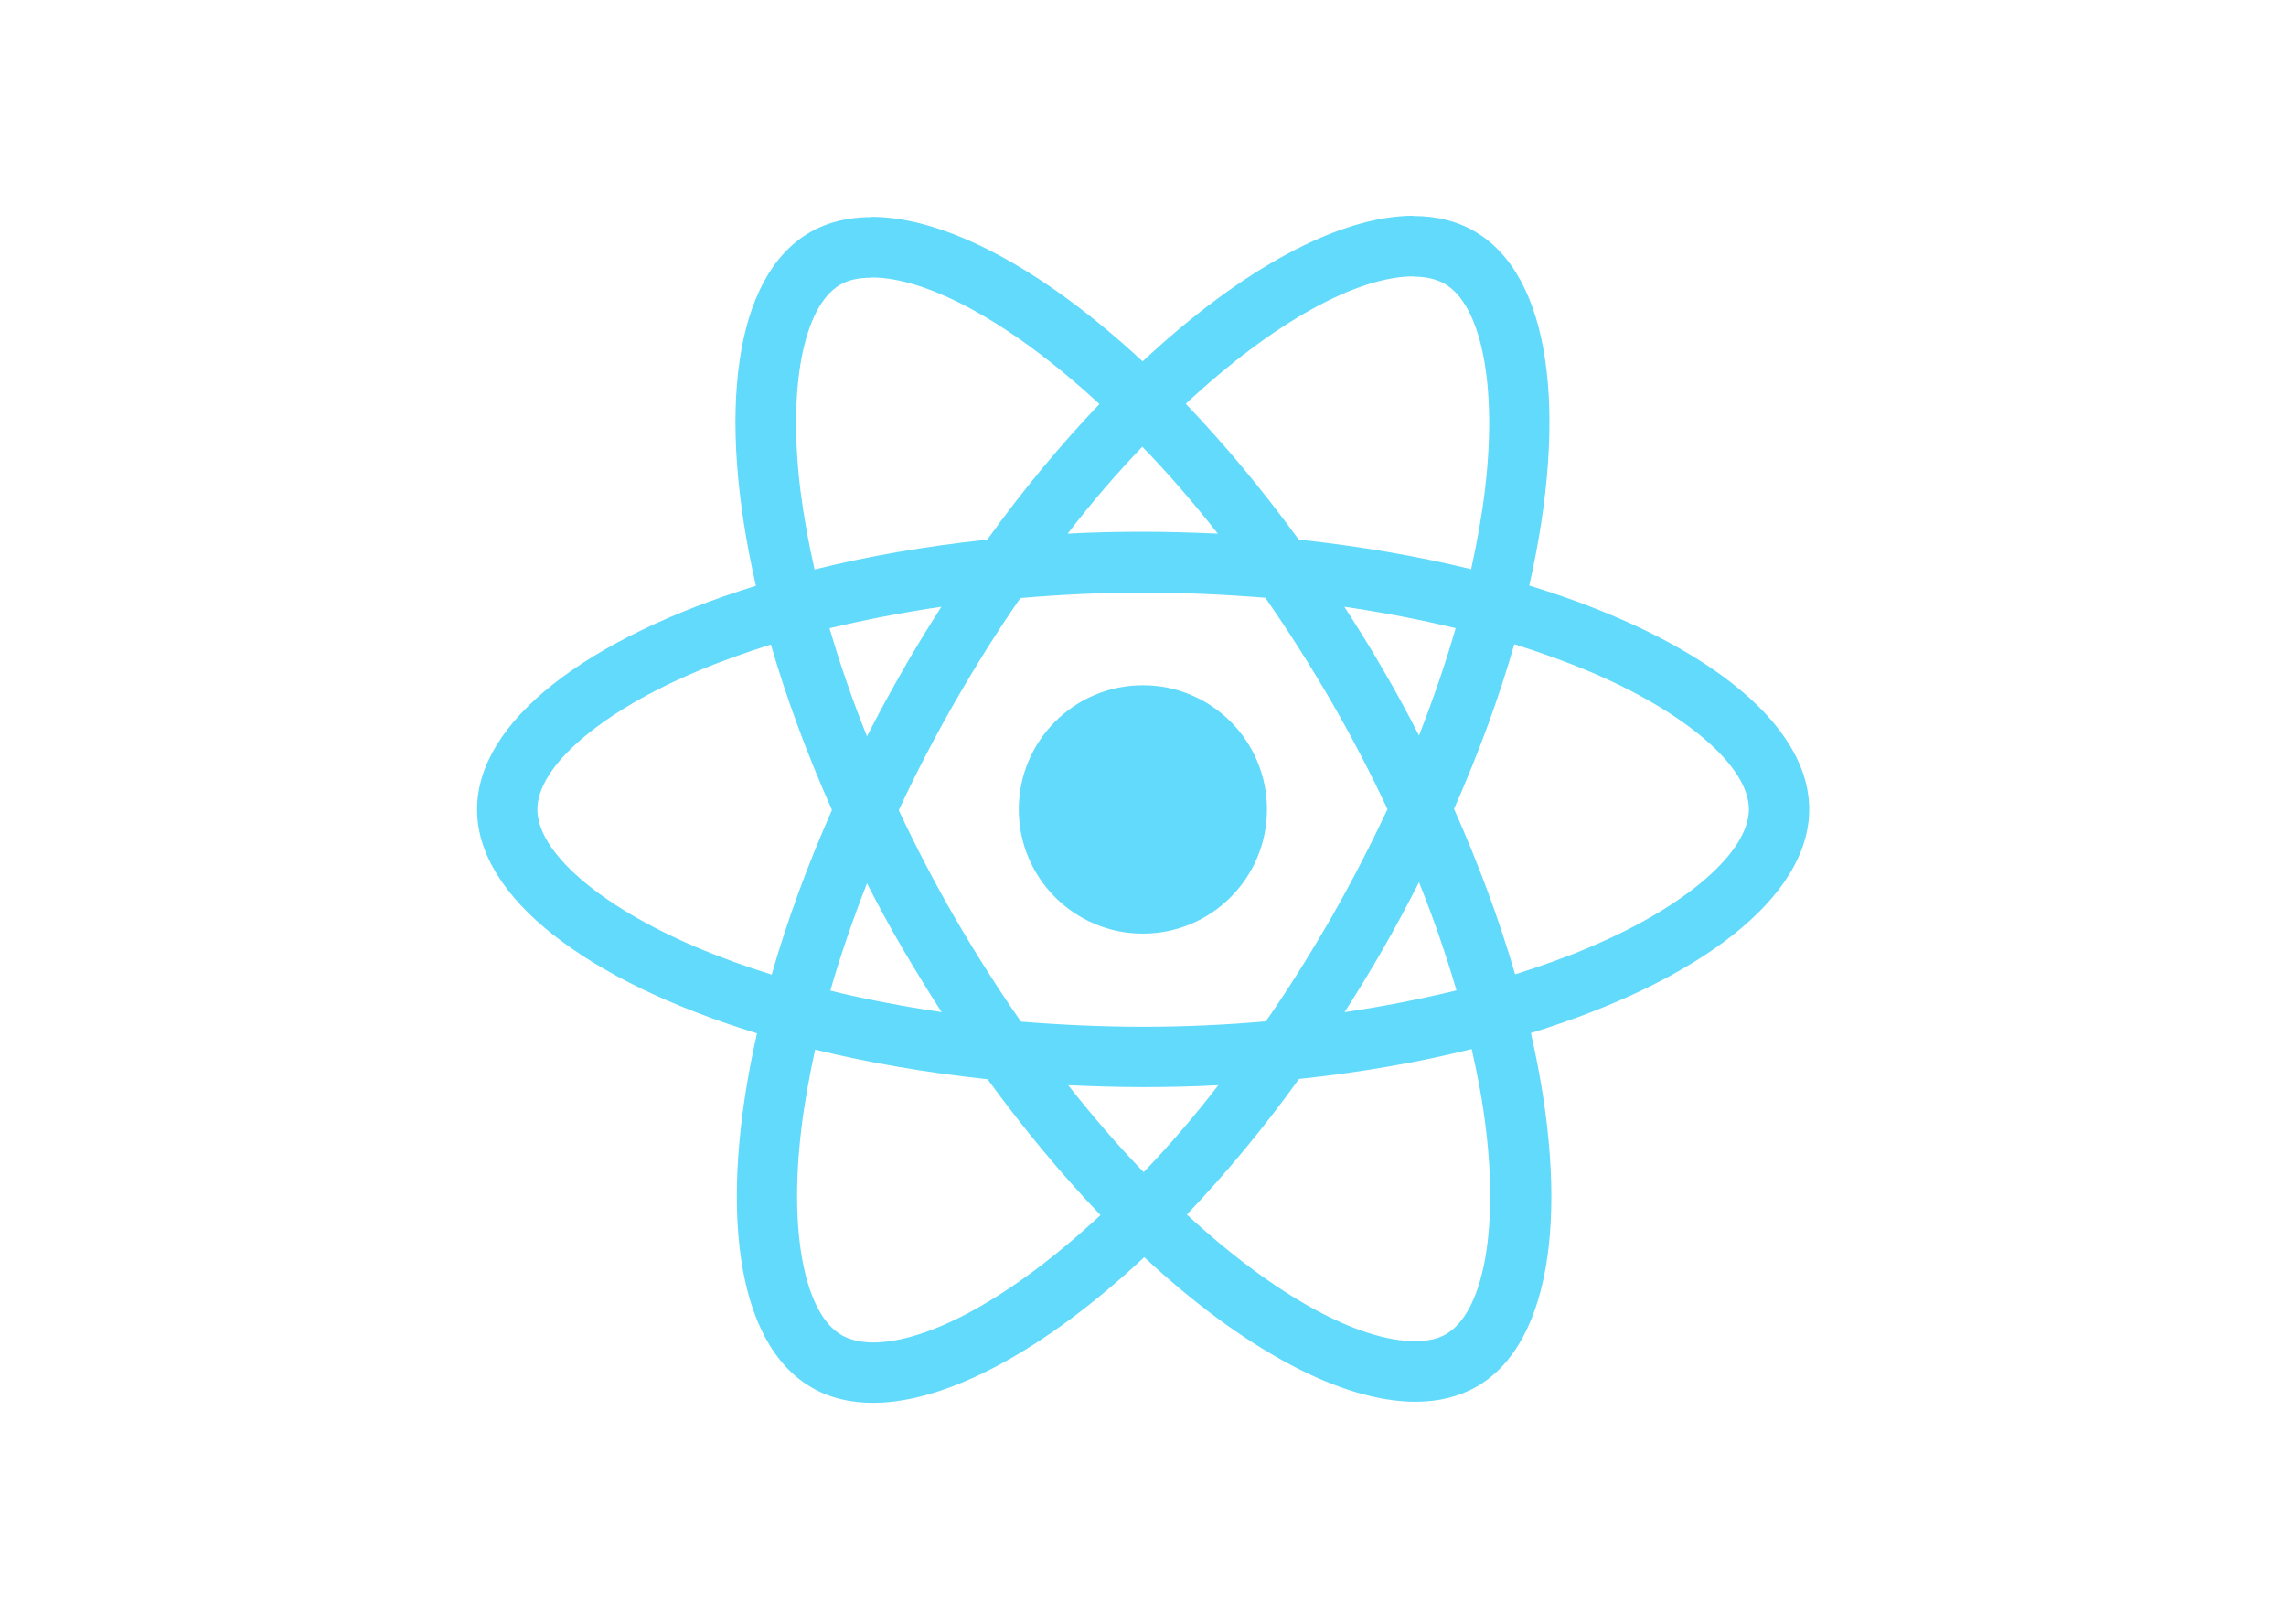
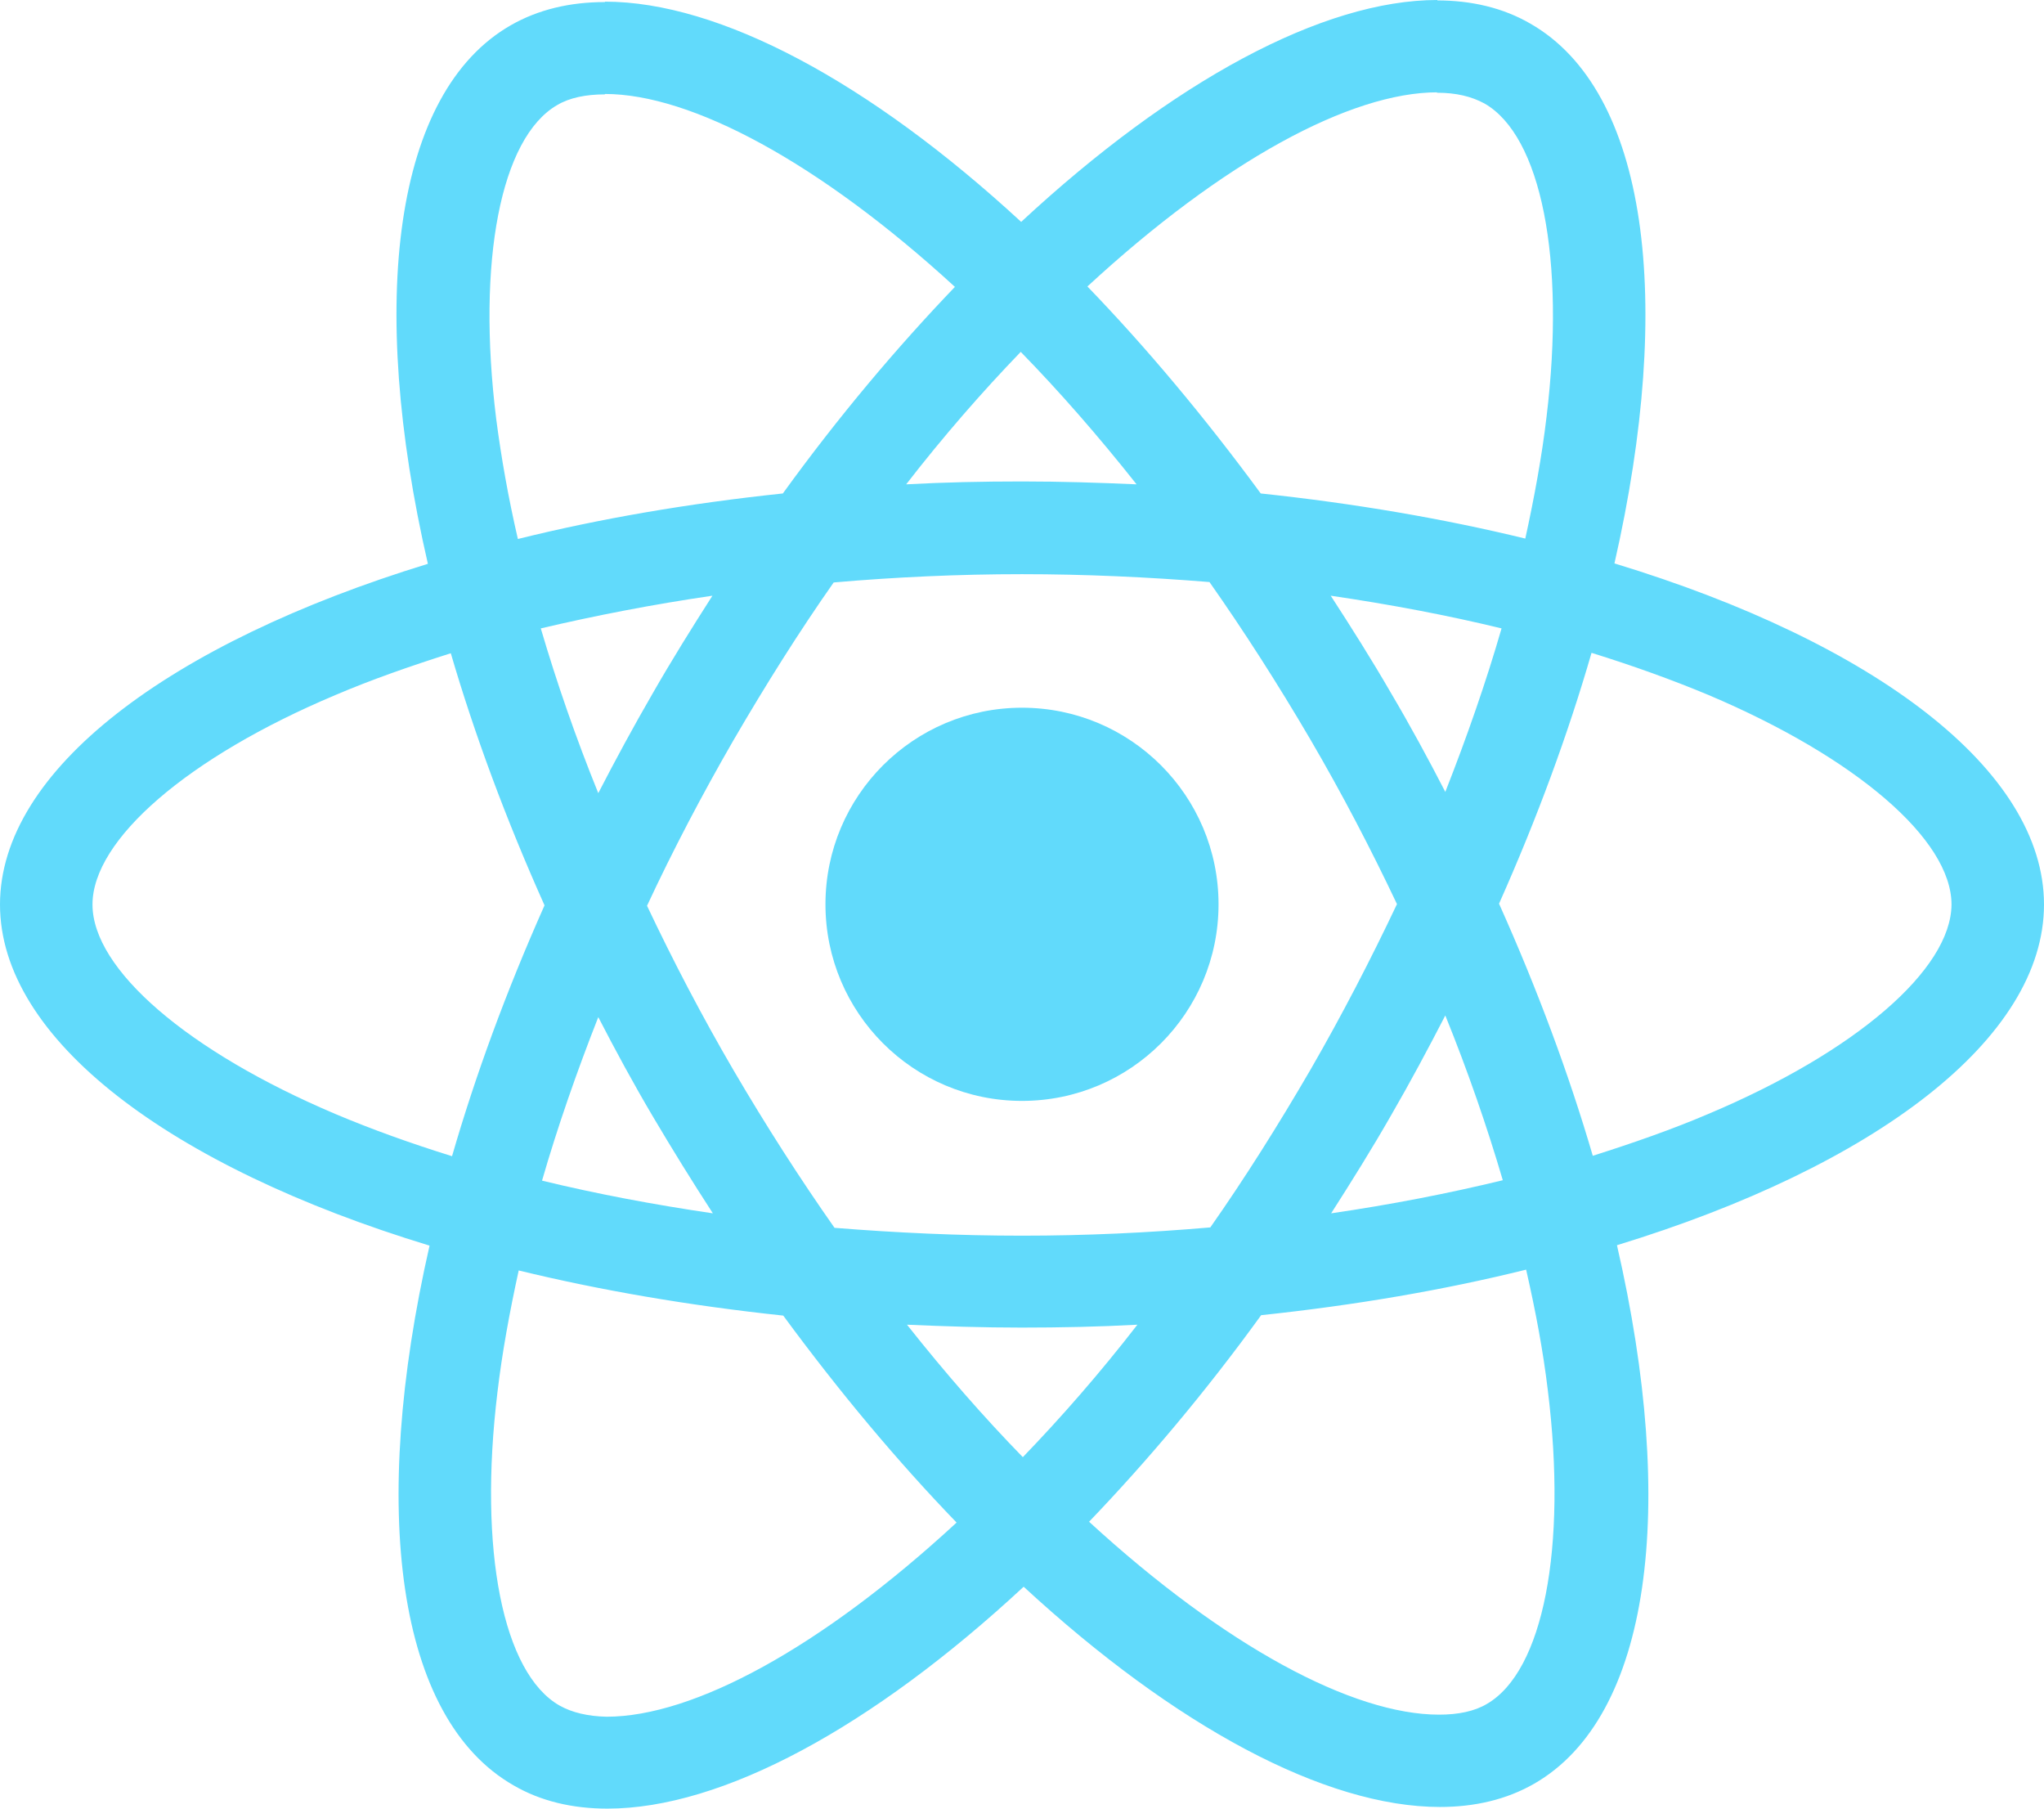
- <svg xmlns="http://www.w3.org/2000/svg" width="300" height="213" viewBox="0 0 300 213" fill="none">
-   <path d="M237.427 106.222C237.427 94.634 222.924 83.651 200.689 76.841C205.82 54.163 203.54 36.121 193.491 30.345C191.175 28.99 188.467 28.348 185.509 28.348V36.299C187.148 36.299 188.467 36.62 189.571 37.226C194.417 40.008 196.52 50.598 194.881 64.219C194.489 67.57 193.847 71.1 193.063 74.701C186.079 72.99 178.453 71.671 170.436 70.815C165.625 64.219 160.637 58.228 155.612 52.987C167.229 42.183 178.133 36.264 185.545 36.264V28.312C175.745 28.312 162.917 35.301 149.947 47.424C136.976 35.372 124.148 28.455 114.348 28.455V36.406C121.725 36.406 132.664 42.29 144.281 53.022C139.292 58.264 134.303 64.219 129.564 70.815C121.511 71.671 113.885 72.99 106.901 74.737C106.081 71.171 105.476 67.713 105.048 64.397C103.373 50.776 105.44 40.186 110.251 37.369C111.32 36.727 112.709 36.442 114.348 36.442V28.491C111.355 28.491 108.647 29.132 106.295 30.487C96.282 36.264 94.037 54.27 99.204 76.877C77.04 83.723 62.608 94.669 62.608 106.222C62.608 117.81 77.111 128.793 99.347 135.603C94.216 158.281 96.496 176.323 106.545 182.099C108.861 183.454 111.569 184.096 114.562 184.096C124.362 184.096 137.19 177.107 150.16 164.984C163.131 177.036 175.959 183.954 185.758 183.954C188.752 183.954 191.46 183.312 193.812 181.957C203.825 176.18 206.07 158.174 200.903 135.567C222.996 128.757 237.427 117.775 237.427 106.222ZM191.032 82.439C189.714 87.039 188.075 91.781 186.222 96.523C184.761 93.671 183.228 90.818 181.554 87.966C179.914 85.113 178.168 82.332 176.422 79.622C181.482 80.371 186.364 81.298 191.032 82.439ZM174.712 120.413C171.933 125.227 169.082 129.791 166.124 134.034C160.815 134.498 155.434 134.747 150.018 134.747C144.637 134.747 139.256 134.498 133.983 134.07C131.025 129.827 128.139 125.298 125.359 120.52C122.651 115.849 120.192 111.107 117.947 106.329C120.157 101.551 122.651 96.773 125.324 92.102C128.103 87.288 130.954 82.724 133.911 78.481C139.221 78.018 144.601 77.768 150.018 77.768C155.398 77.768 160.779 78.018 166.053 78.445C169.011 82.689 171.897 87.217 174.676 91.995C177.384 96.666 179.843 101.408 182.088 106.186C179.843 110.964 177.384 115.742 174.712 120.413ZM186.222 115.778C188.146 120.556 189.785 125.334 191.139 129.969C186.471 131.11 181.554 132.073 176.458 132.822C178.204 130.076 179.95 127.259 181.589 124.371C183.228 121.519 184.761 118.631 186.222 115.778ZM150.089 153.824C146.775 150.401 143.461 146.585 140.183 142.414C143.39 142.556 146.668 142.663 149.982 142.663C153.332 142.663 156.646 142.592 159.888 142.414C156.681 146.585 153.367 150.401 150.089 153.824ZM123.578 132.822C118.518 132.073 113.636 131.146 108.968 130.005C110.286 125.405 111.925 120.663 113.778 115.921C115.239 118.773 116.772 121.626 118.446 124.478C120.121 127.331 121.832 130.112 123.578 132.822ZM149.911 58.62C153.225 62.043 156.539 65.859 159.817 70.031C156.61 69.888 153.332 69.781 150.018 69.781C146.668 69.781 143.354 69.852 140.112 70.031C143.319 65.859 146.633 62.043 149.911 58.62ZM123.542 79.622C121.796 82.368 120.05 85.185 118.411 88.073C116.772 90.925 115.239 93.778 113.778 96.63C111.854 91.852 110.215 87.074 108.861 82.439C113.529 81.334 118.446 80.371 123.542 79.622ZM91.293 124.264C78.679 118.88 70.519 111.82 70.519 106.222C70.519 100.624 78.679 93.528 91.293 88.18C94.358 86.861 97.708 85.684 101.164 84.578C103.195 91.567 105.868 98.841 109.182 106.293C105.903 113.71 103.266 120.948 101.271 127.901C97.743 126.796 94.394 125.584 91.293 124.264ZM110.464 175.218C105.618 172.436 103.516 161.846 105.155 148.226C105.547 144.874 106.188 141.344 106.972 137.743C113.957 139.454 121.582 140.773 129.6 141.629C134.41 148.226 139.399 154.216 144.423 159.457C132.807 170.261 121.903 176.18 114.491 176.18C112.888 176.145 111.533 175.824 110.464 175.218ZM194.988 148.047C196.662 161.668 194.596 172.258 189.785 175.075C188.716 175.717 187.326 176.002 185.687 176.002C178.311 176.002 167.371 170.119 155.755 159.386C160.744 154.145 165.732 148.19 170.472 141.593C178.525 140.738 186.15 139.418 193.135 137.671C193.954 141.273 194.596 144.731 194.988 148.047ZM208.706 124.264C205.642 125.584 202.292 126.76 198.836 127.866C196.805 120.877 194.132 113.603 190.818 106.151C194.097 98.734 196.734 91.496 198.729 84.543C202.257 85.648 205.606 86.861 208.742 88.18C221.356 93.564 229.517 100.624 229.517 106.222C229.481 111.82 221.321 118.916 208.706 124.264Z" fill="#61DAFB" />
-   <path d="M149.982 122.517C158.976 122.517 166.267 115.222 166.267 106.222C166.267 97.222 158.976 89.927 149.982 89.927C140.988 89.927 133.698 97.222 133.698 106.222C133.698 115.222 140.988 122.517 149.982 122.517Z" fill="#61DAFB" />
+ <svg xmlns="http://www.w3.org/2000/svg" width="104" height="92" viewBox="0 0 104 92" fill="none">
+   <path d="M104 46.011C104 39.167 95.372 32.681 82.144 28.659C85.197 15.267 83.84 4.612 77.862 1.2C76.484 0.4 74.873 0.021 73.114 0.021V4.717C74.089 4.717 74.873 4.906 75.53 5.264C78.413 6.907 79.664 13.161 78.689 21.205C78.456 23.184 78.074 25.269 77.608 27.396C73.453 26.385 68.916 25.606 64.147 25.101C61.285 21.205 58.317 17.667 55.328 14.572C62.239 8.191 68.726 4.696 73.135 4.696V0C67.305 0 59.674 4.127 51.958 11.287C44.241 4.169 36.61 0.084 30.78 0.084V4.78C35.168 4.78 41.676 8.255 48.587 14.593C45.619 17.688 42.651 21.205 39.832 25.101C35.041 25.606 30.505 26.385 26.35 27.417C25.862 25.311 25.502 23.268 25.247 21.31C24.251 13.266 25.481 7.012 28.342 5.349C28.978 4.97 29.805 4.801 30.78 4.801V0.105C29 0.105 27.389 0.484 25.989 1.284C20.033 4.696 18.697 15.33 21.771 28.68C8.585 32.723 0 39.188 0 46.011C0 52.854 8.628 59.34 21.856 63.362C18.803 76.754 20.16 87.409 26.138 90.821C27.516 91.621 29.127 92 30.907 92C36.737 92 44.368 87.873 52.085 80.713C59.801 87.831 67.433 91.916 73.262 91.916C75.043 91.916 76.654 91.537 78.053 90.737C84.01 87.325 85.345 76.691 82.272 63.341C95.415 59.319 104 52.833 104 46.011ZM76.4 31.965C75.615 34.682 74.64 37.482 73.538 40.283C72.669 38.598 71.757 36.914 70.761 35.229C69.786 33.544 68.747 31.902 67.708 30.302C70.718 30.744 73.623 31.291 76.4 31.965ZM66.691 54.391C65.037 57.234 63.341 59.929 61.582 62.435C58.423 62.709 55.222 62.856 52 62.856C48.799 62.856 45.598 62.709 42.461 62.456C40.701 59.951 38.984 57.276 37.331 54.455C35.719 51.696 34.257 48.895 32.921 46.074C34.236 43.252 35.719 40.43 37.309 37.672C38.963 34.829 40.659 32.134 42.418 29.628C45.577 29.354 48.778 29.207 52 29.207C55.201 29.207 58.402 29.354 61.539 29.607C63.299 32.113 65.016 34.787 66.669 37.609C68.281 40.367 69.743 43.168 71.079 45.989C69.743 48.811 68.281 51.633 66.691 54.391ZM73.538 51.654C74.682 54.476 75.658 57.297 76.463 60.035C73.686 60.709 70.761 61.277 67.729 61.719C68.768 60.098 69.807 58.434 70.782 56.729C71.757 55.044 72.669 53.339 73.538 51.654ZM52.042 74.122C50.071 72.101 48.099 69.848 46.149 67.384C48.057 67.468 50.007 67.531 51.979 67.531C53.971 67.531 55.943 67.489 57.872 67.384C55.964 69.848 53.993 72.101 52.042 74.122ZM36.271 61.719C33.261 61.277 30.356 60.73 27.579 60.056C28.364 57.339 29.339 54.539 30.441 51.738C31.31 53.423 32.222 55.107 33.218 56.792C34.214 58.477 35.232 60.119 36.271 61.719ZM51.936 17.899C53.908 19.92 55.879 22.174 57.83 24.637C55.922 24.553 53.971 24.49 52 24.49C50.007 24.49 48.036 24.532 46.107 24.637C48.015 22.174 49.986 19.92 51.936 17.899ZM36.249 30.302C35.211 31.923 34.172 33.587 33.197 35.292C32.222 36.977 31.31 38.661 30.441 40.346C29.296 37.524 28.321 34.703 27.516 31.965C30.293 31.312 33.218 30.744 36.249 30.302ZM17.065 56.666C9.561 53.486 4.706 49.316 4.706 46.011C4.706 42.705 9.561 38.514 17.065 35.355C18.888 34.576 20.881 33.881 22.937 33.229C24.145 37.356 25.735 41.652 27.706 46.053C25.756 50.433 24.188 54.707 23 58.813C20.902 58.161 18.909 57.445 17.065 56.666ZM28.47 86.757C25.587 85.114 24.336 78.86 25.311 70.816C25.544 68.837 25.926 66.752 26.392 64.625C30.547 65.636 35.084 66.415 39.853 66.921C42.715 70.816 45.683 74.354 48.672 77.449C41.761 83.83 35.274 87.325 30.865 87.325C29.911 87.304 29.106 87.115 28.47 86.757ZM78.753 70.711C79.749 78.755 78.519 85.009 75.658 86.672C75.022 87.052 74.195 87.22 73.22 87.22C68.832 87.22 62.324 83.746 55.413 77.407C58.381 74.312 61.349 70.795 64.168 66.9C68.959 66.394 73.495 65.615 77.65 64.583C78.138 66.71 78.519 68.753 78.753 70.711ZM86.914 56.666C85.091 57.445 83.098 58.14 81.042 58.792C79.834 54.665 78.244 50.369 76.272 45.968C78.223 41.589 79.791 37.314 80.978 33.208C83.077 33.86 85.07 34.576 86.935 35.355C94.439 38.535 99.294 42.705 99.294 46.011C99.273 49.316 94.418 53.507 86.914 56.666Z" fill="#61DAFB" />
+   <path d="M52 56C57.523 56 62 51.523 62 46C62 40.477 57.523 36 52 36C46.477 36 42 40.477 42 46C42 51.523 46.477 56 52 56Z" fill="#61DAFB" />
</svg>
